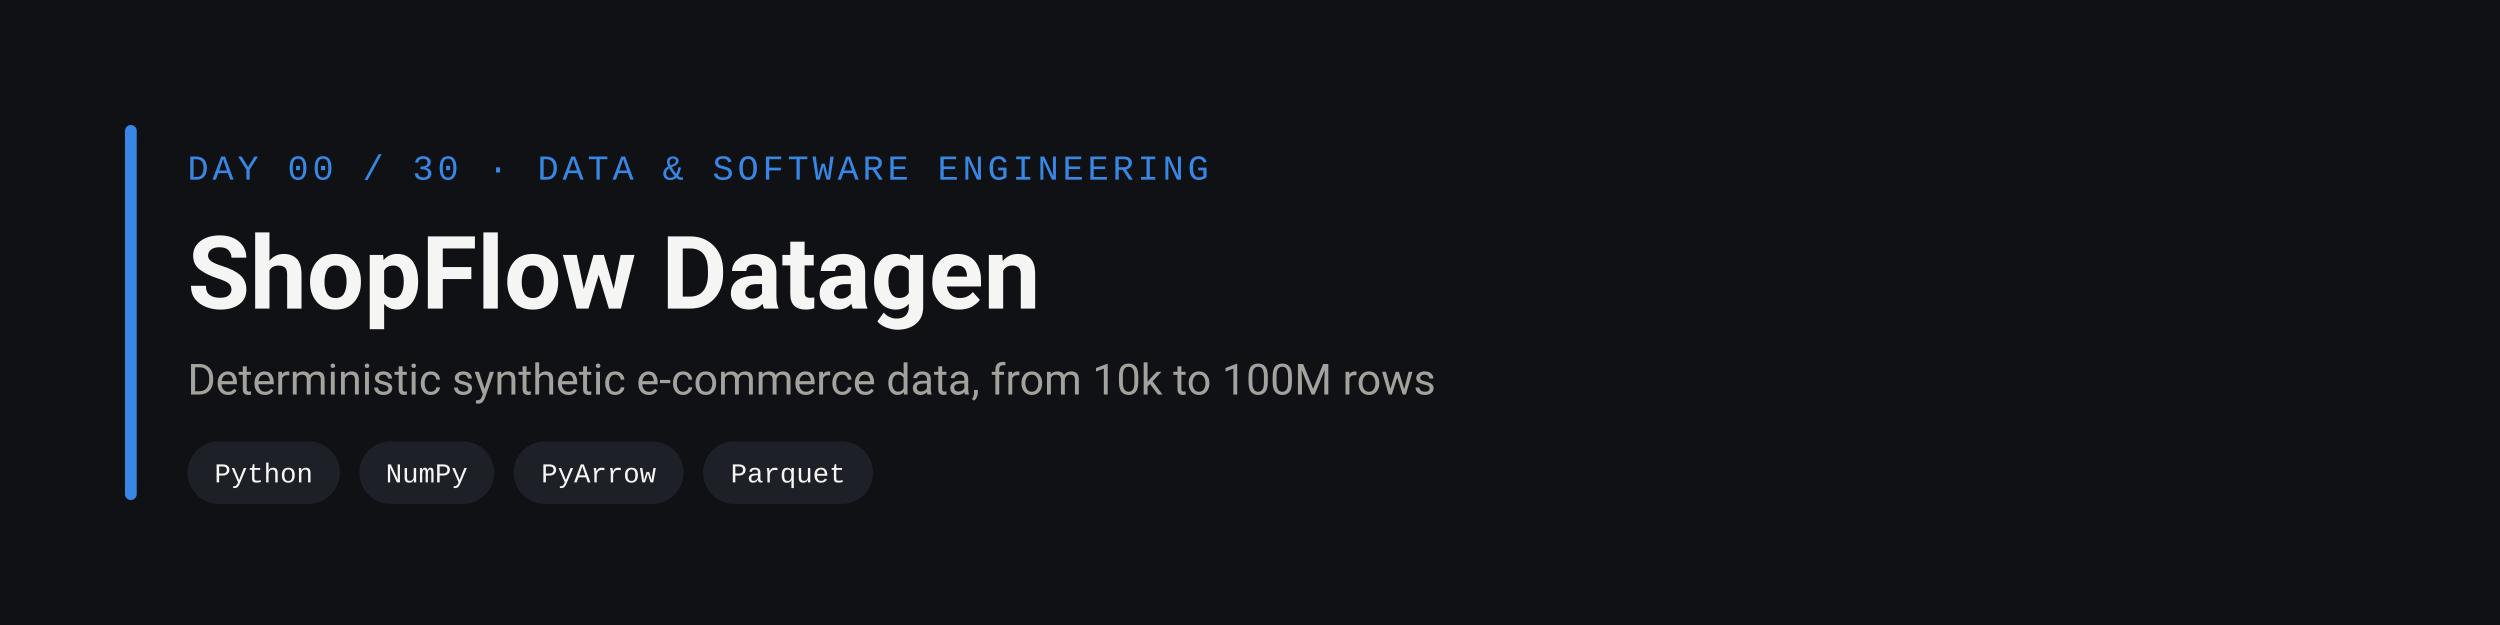
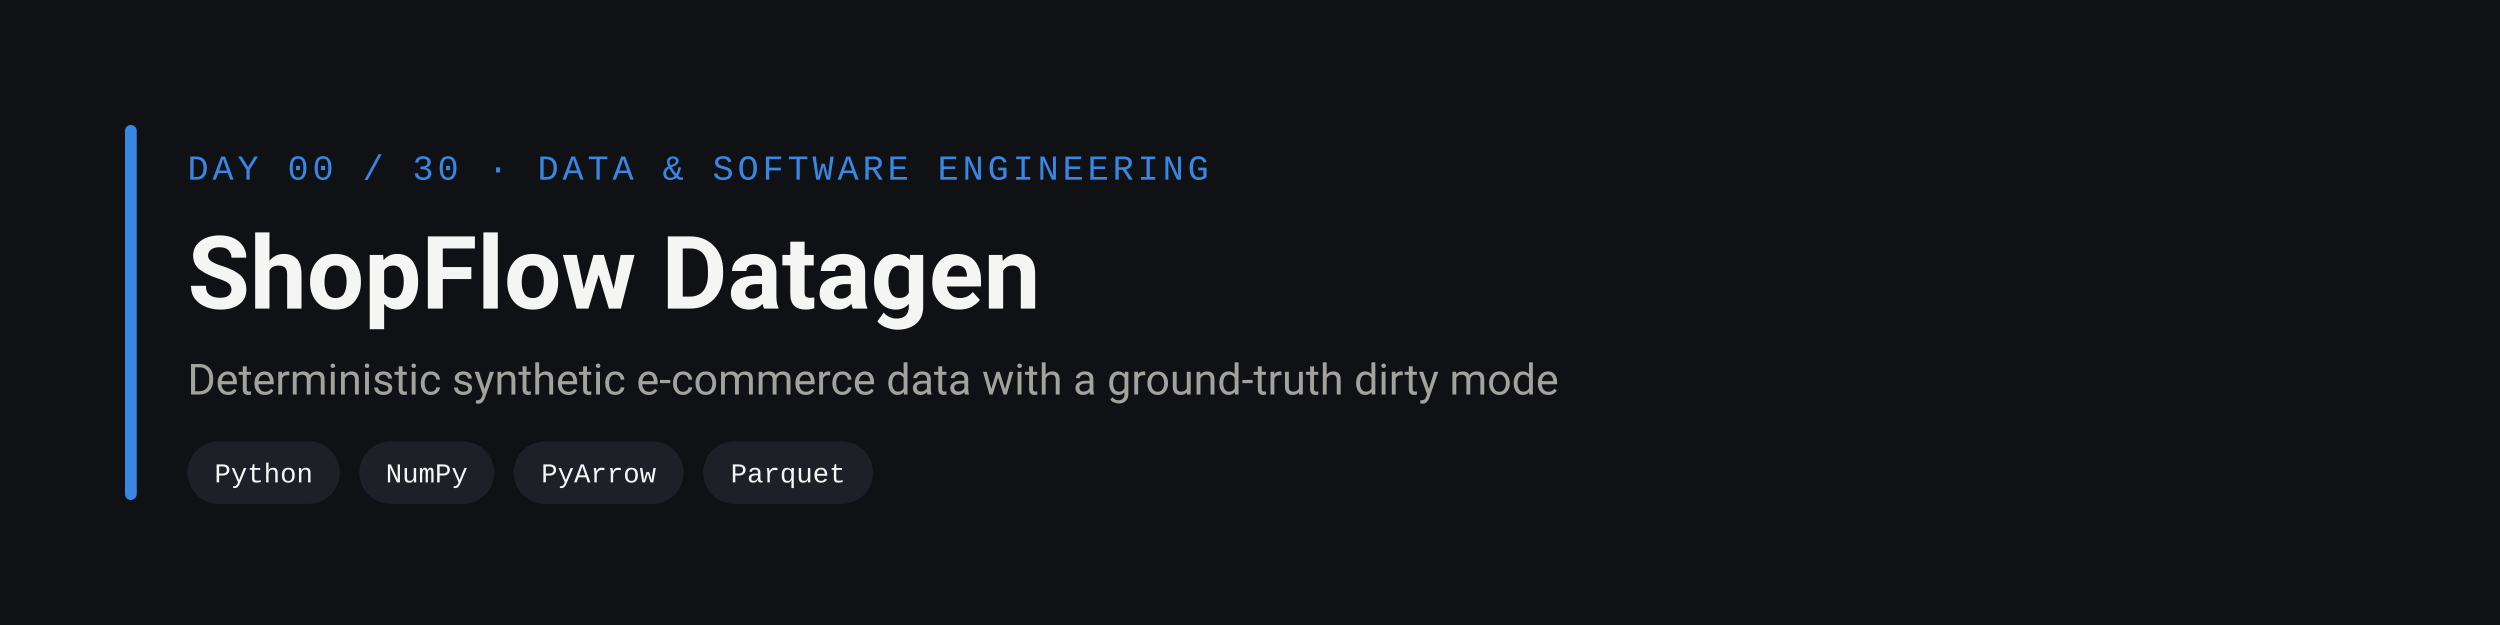
<svg xmlns="http://www.w3.org/2000/svg" width="1280" height="320" viewBox="0 0 1280 320" role="img" aria-label="ShopFlow Datagen">
  <rect width="1280" height="320" fill="#0f1115" />
  <rect x="64" y="64" width="6" height="192" rx="3" fill="#3987e5" />
  <text x="96" y="92" fill="#3987e5" font-family="ui-monospace, SFMono-Regular, Consolas, 'Liberation Mono', monospace" font-size="18" letter-spacing="2">DAY 00 / 30 · DATA &amp; SOFTWARE ENGINEERING</text>
  <text x="96" y="158" fill="#f5f5f3" font-family="ui-sans-serif, -apple-system, 'Segoe UI', Roboto, Helvetica, Arial, sans-serif" font-size="52" font-weight="700">ShopFlow Datagen</text>
-   <text x="96" y="202" fill="#a3a29c" font-family="ui-sans-serif, -apple-system, 'Segoe UI', Roboto, Helvetica, Arial, sans-serif" font-size="22">Deterministic synthetic e-commerce data, from 10k to 100M rows</text>
+   <text x="96" y="202" fill="#a3a29c" font-family="ui-sans-serif, -apple-system, 'Segoe UI', Roboto, Helvetica, Arial, sans-serif" font-size="22">Deterministic synthetic e-commerce data with a ground-truth dirty mode</text>
  <rect x="96" y="226" width="78" height="32" rx="16" fill="#1d2027" />
  <text x="135.0" y="247" fill="#f5f5f3" font-family="ui-monospace, SFMono-Regular, Consolas, 'Liberation Mono', monospace" font-size="14" text-anchor="middle">Python</text>
  <rect x="184" y="226" width="69" height="32" rx="16" fill="#1d2027" />
  <text x="218.5" y="247" fill="#f5f5f3" font-family="ui-monospace, SFMono-Regular, Consolas, 'Liberation Mono', monospace" font-size="14" text-anchor="middle">NumPy</text>
  <rect x="263" y="226" width="87" height="32" rx="16" fill="#1d2027" />
  <text x="306.5" y="247" fill="#f5f5f3" font-family="ui-monospace, SFMono-Regular, Consolas, 'Liberation Mono', monospace" font-size="14" text-anchor="middle">PyArrow</text>
  <rect x="360" y="226" width="87" height="32" rx="16" fill="#1d2027" />
  <text x="403.5" y="247" fill="#f5f5f3" font-family="ui-monospace, SFMono-Regular, Consolas, 'Liberation Mono', monospace" font-size="14" text-anchor="middle">Parquet</text>
</svg>
